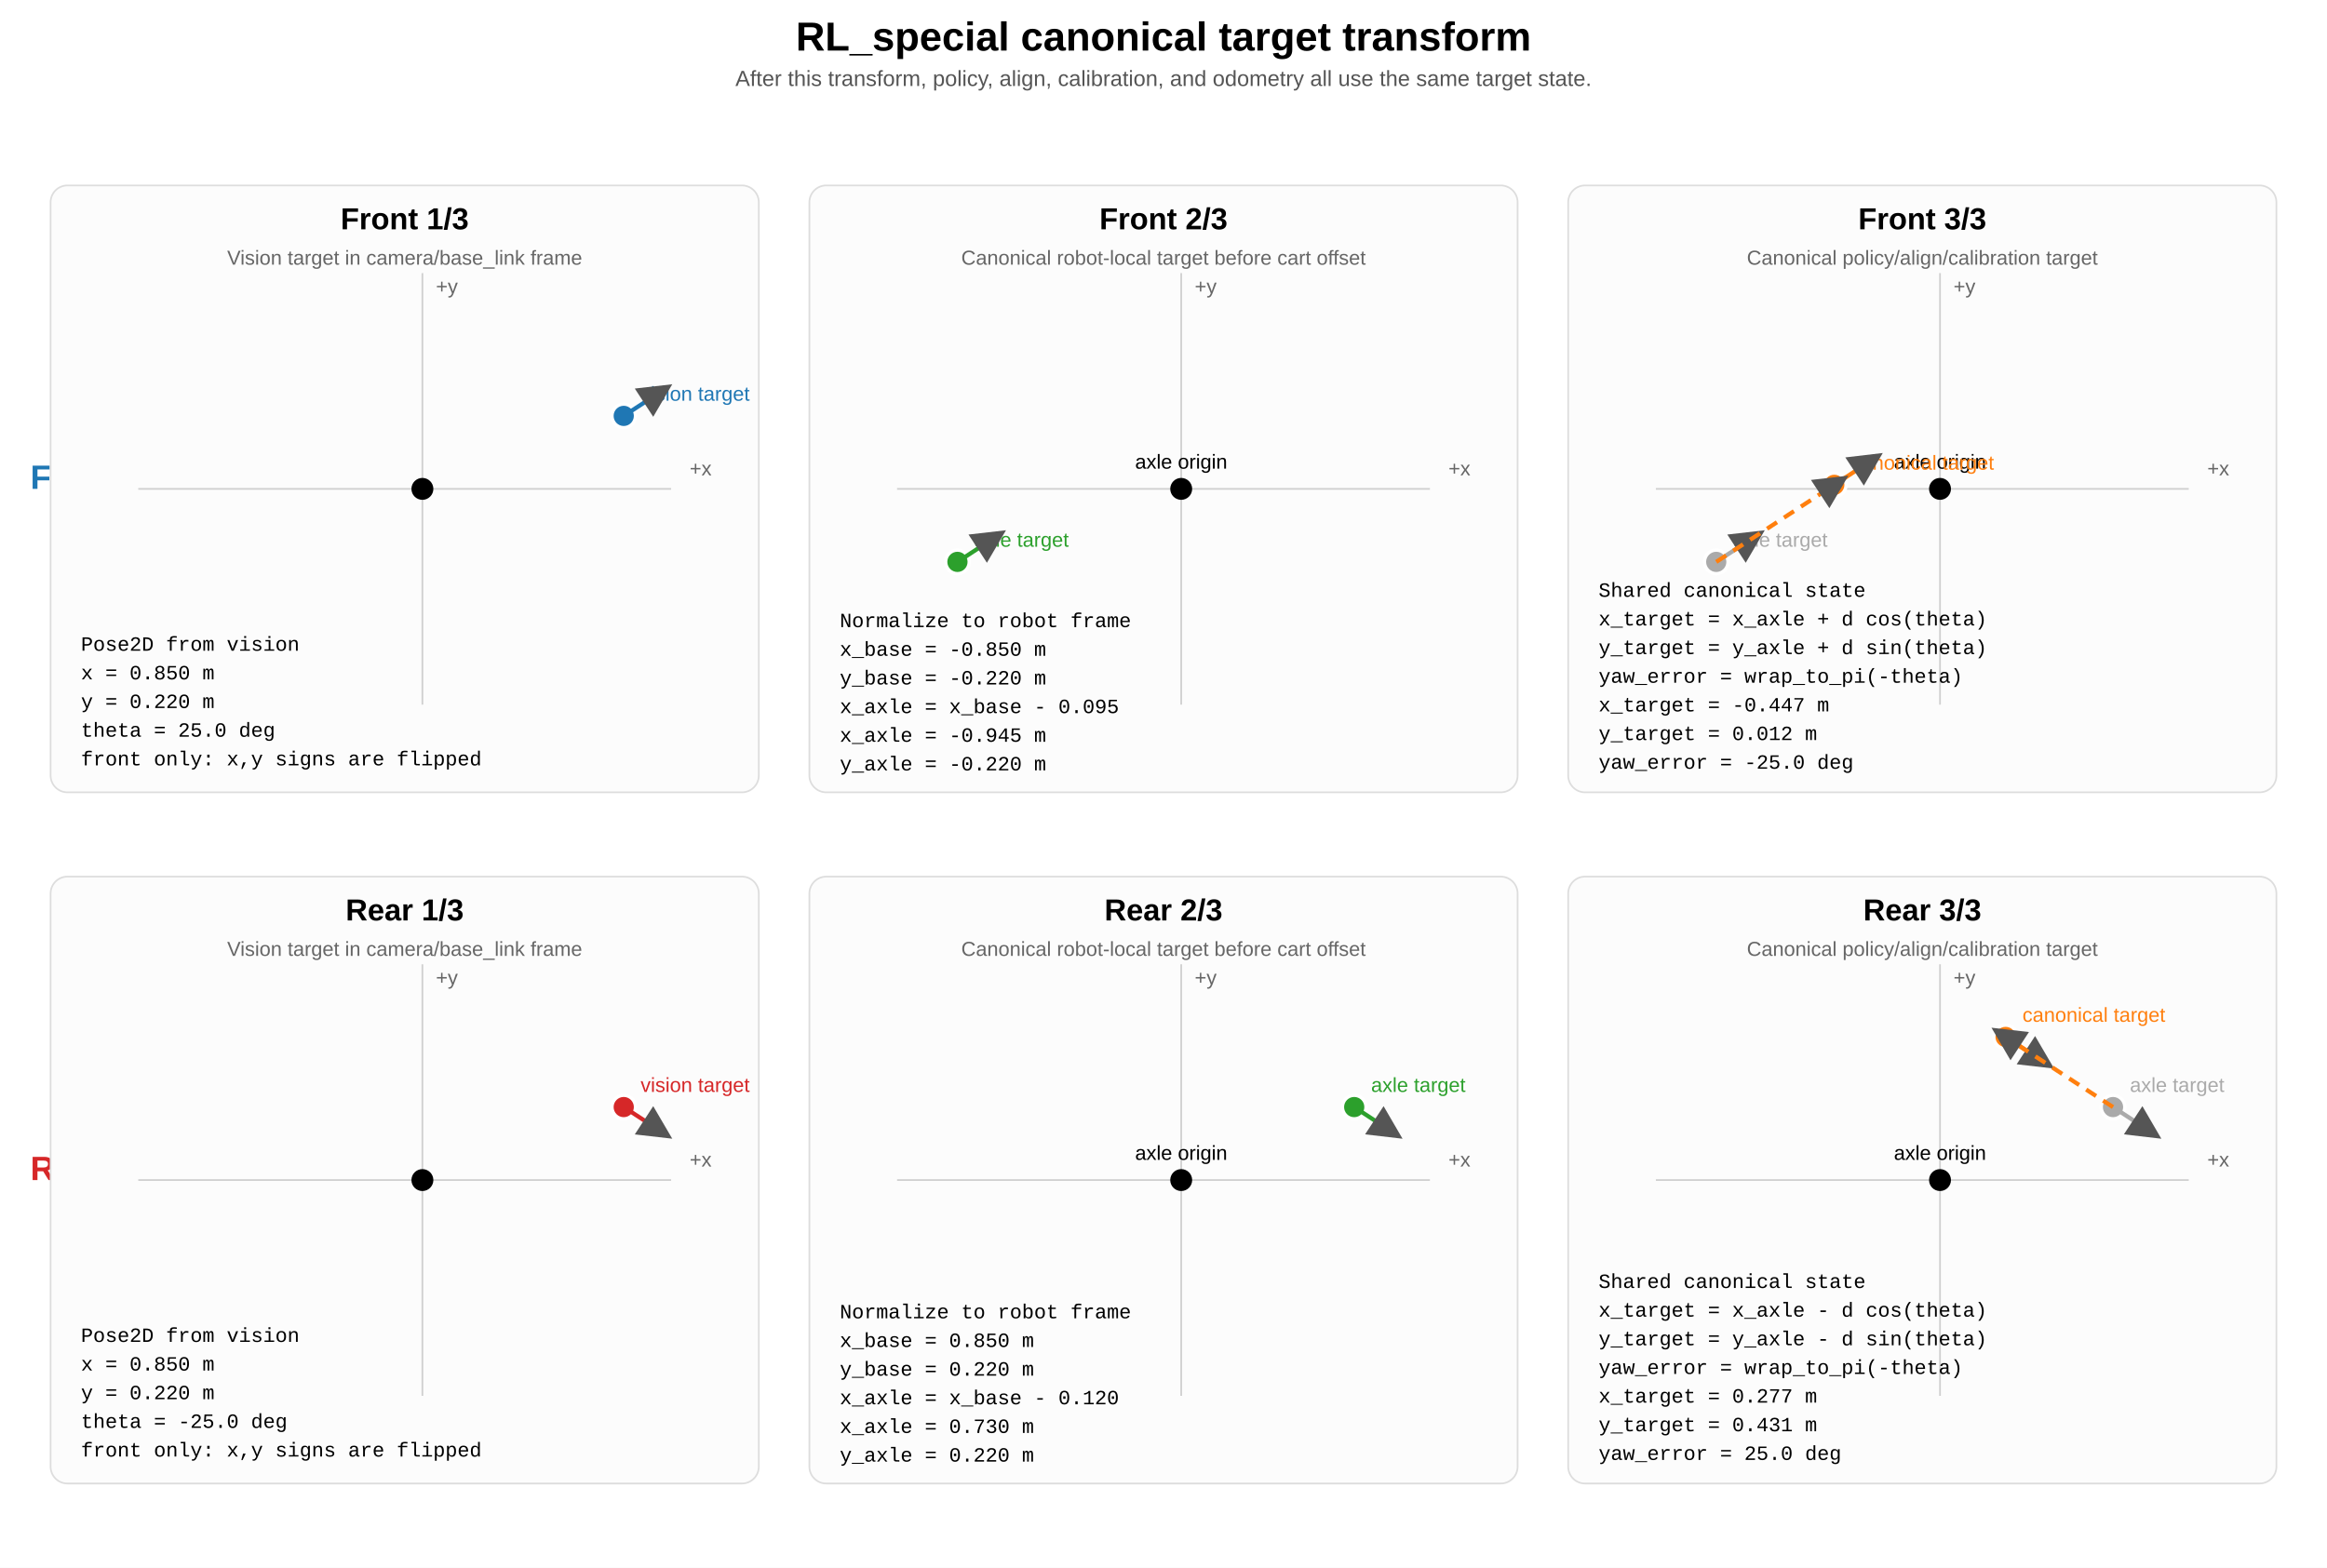
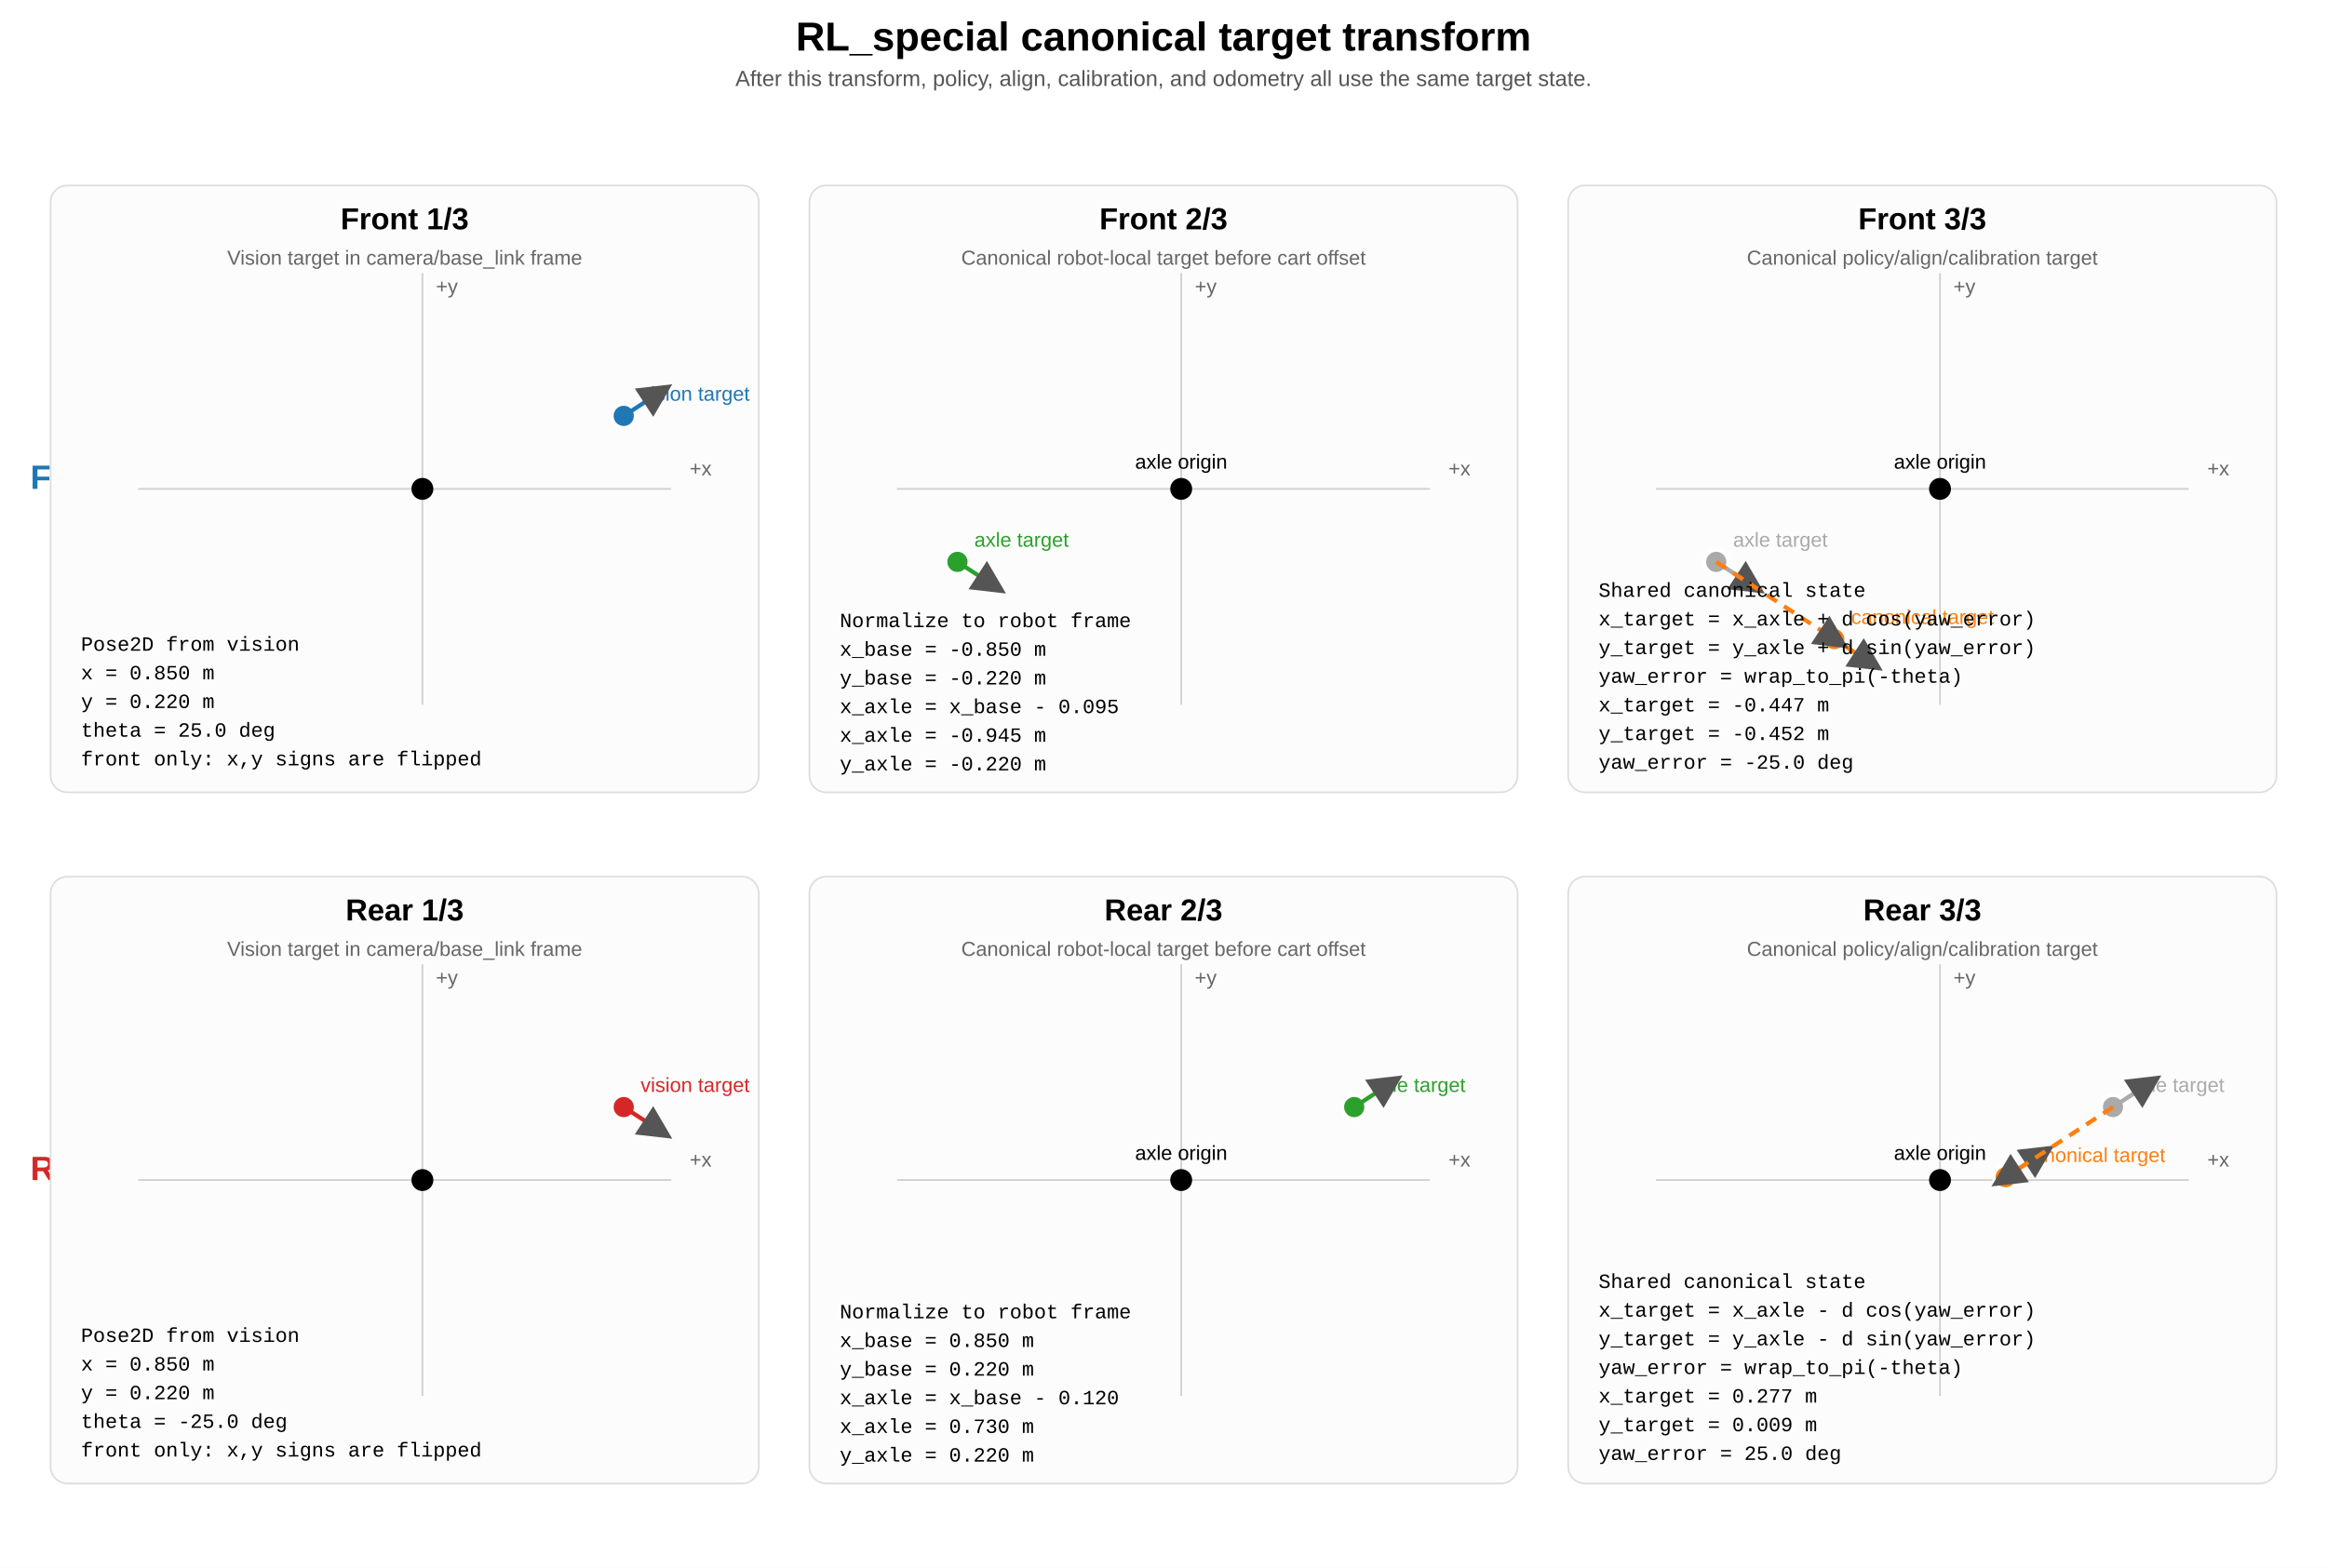
<svg xmlns="http://www.w3.org/2000/svg" width="1380" height="930" viewBox="0 0 1380 930">
  <defs>
    <marker id="arrow" markerWidth="8" markerHeight="8" refX="4" refY="4" orient="auto" markerUnits="strokeWidth">
      <path d="M 0 0 L 8 4 L 0 8 z" fill="#555555" />
    </marker>
  </defs>
  <rect x="0.0" y="0.0" width="1380.0" height="930.0" rx="0" ry="0" fill="#ffffff" stroke="#ffffff" stroke-width="0" />
  <text x="690.0" y="30.0" font-size="24" fill="#000" text-anchor="middle" font-weight="bold" font-family="Arial">RL_special canonical target transform</text>
  <text x="690.0" y="51.0" font-size="13" fill="#555555" text-anchor="middle" font-weight="normal" font-family="Arial">After this transform, policy, align, calibration, and odometry all use the same target state.</text>
  <text x="18.0" y="290.0" font-size="20" fill="#1f77b4" text-anchor="start" font-weight="bold" font-family="Arial">FRONT</text>
  <rect x="30.0" y="110.0" width="420.0" height="360.0" rx="10" ry="10" fill="#fcfcfc" stroke="#dddddd" stroke-width="1" />
  <text x="240.0" y="136.0" font-size="18" fill="#000" text-anchor="middle" font-weight="bold" font-family="Arial">Front 1/3</text>
  <text x="240.0" y="157.0" font-size="12" fill="#666666" text-anchor="middle" font-weight="normal" font-family="Arial">Vision target in camera/base_link frame</text>
  <line x1="82.0" y1="290.0" x2="398.0" y2="290.0" stroke="#cfcfcf" stroke-width="1" fill="none" />
  <line x1="250.5" y1="162.0" x2="250.5" y2="418.0" stroke="#cfcfcf" stroke-width="1" fill="none" />
  <text x="422.0" y="282.0" font-size="12" fill="#666666" text-anchor="end" font-weight="normal" font-family="Arial">+x</text>
  <text x="258.5" y="174.0" font-size="12" fill="#666666" text-anchor="start" font-weight="normal" font-family="Arial">+y</text>
  <circle cx="250.5" cy="290.0" r="6" fill="#000000" stroke="#000" stroke-width="1" />
  <circle cx="369.9" cy="246.7" r="7" fill="#1f77b4" stroke="#ffffff" stroke-width="2" />
  <text x="379.9" y="237.7" font-size="12" fill="#1f77b4" text-anchor="start" font-weight="normal" font-family="Arial">vision target</text>
  <line x1="369.9" y1="246.7" x2="390.3" y2="233.4" stroke="#1f77b4" stroke-width="2.5" fill="none" marker-end="url(#arrow)" />
  <text x="48.0" y="386.0" font-size="12" fill="#000" font-family="Courier New" xml:space="preserve">
    <tspan x="48.0" dy="0">Pose2D from vision</tspan>
    <tspan x="48.0" dy="17">x = 0.850 m</tspan>
    <tspan x="48.0" dy="17">y = 0.220 m</tspan>
    <tspan x="48.0" dy="17">theta = 25.0 deg</tspan>
    <tspan x="48.0" dy="17">front only: x,y signs are flipped</tspan>
  </text>
  <rect x="480.0" y="110.0" width="420.0" height="360.0" rx="10" ry="10" fill="#fcfcfc" stroke="#dddddd" stroke-width="1" />
  <text x="690.0" y="136.0" font-size="18" fill="#000" text-anchor="middle" font-weight="bold" font-family="Arial">Front 2/3</text>
  <text x="690.0" y="157.0" font-size="12" fill="#666666" text-anchor="middle" font-weight="normal" font-family="Arial">Canonical robot-local target before cart offset</text>
  <line x1="532.0" y1="290.0" x2="848.0" y2="290.0" stroke="#cfcfcf" stroke-width="1" fill="none" />
  <line x1="700.5" y1="162.0" x2="700.5" y2="418.0" stroke="#cfcfcf" stroke-width="1" fill="none" />
  <text x="872.0" y="282.0" font-size="12" fill="#666666" text-anchor="end" font-weight="normal" font-family="Arial">+x</text>
  <text x="708.5" y="174.0" font-size="12" fill="#666666" text-anchor="start" font-weight="normal" font-family="Arial">+y</text>
  <circle cx="700.5" cy="290.0" r="6" fill="#000000" stroke="#000" stroke-width="1" />
  <text x="700.5" y="278.0" font-size="12" fill="#000" text-anchor="middle" font-weight="normal" font-family="Arial">axle origin</text>
  <circle cx="567.8" cy="333.3" r="7" fill="#2ca02c" stroke="#ffffff" stroke-width="2" />
  <text x="577.8" y="324.3" font-size="12" fill="#2ca02c" text-anchor="start" font-weight="normal" font-family="Arial">axle target</text>
-   <line x1="567.8" y1="333.3" x2="588.2" y2="320.0" stroke="#2ca02c" stroke-width="2.5" fill="none" marker-end="url(#arrow)" />
+   <line x1="567.8" y1="333.3" x2="588.2" y2="346.6" stroke="#2ca02c" stroke-width="2.5" fill="none" marker-end="url(#arrow)" />
  <text x="498.0" y="372.0" font-size="12" fill="#000" font-family="Courier New" xml:space="preserve">
    <tspan x="498.0" dy="0">Normalize to robot frame</tspan>
    <tspan x="498.0" dy="17">x_base = -0.850 m</tspan>
    <tspan x="498.0" dy="17">y_base = -0.220 m</tspan>
    <tspan x="498.0" dy="17">x_axle = x_base - 0.095</tspan>
    <tspan x="498.0" dy="17">x_axle = -0.945 m</tspan>
    <tspan x="498.0" dy="17">y_axle = -0.220 m</tspan>
  </text>
  <rect x="930.0" y="110.0" width="420.0" height="360.0" rx="10" ry="10" fill="#fcfcfc" stroke="#dddddd" stroke-width="1" />
  <text x="1140.0" y="136.0" font-size="18" fill="#000" text-anchor="middle" font-weight="bold" font-family="Arial">Front 3/3</text>
  <text x="1140.0" y="157.0" font-size="12" fill="#666666" text-anchor="middle" font-weight="normal" font-family="Arial">Canonical policy/align/calibration target</text>
  <line x1="982.0" y1="290.0" x2="1298.0" y2="290.0" stroke="#cfcfcf" stroke-width="1" fill="none" />
  <line x1="1150.5" y1="162.0" x2="1150.5" y2="418.0" stroke="#cfcfcf" stroke-width="1" fill="none" />
  <text x="1322.0" y="282.0" font-size="12" fill="#666666" text-anchor="end" font-weight="normal" font-family="Arial">+x</text>
  <text x="1158.5" y="174.0" font-size="12" fill="#666666" text-anchor="start" font-weight="normal" font-family="Arial">+y</text>
  <circle cx="1150.5" cy="290.0" r="6" fill="#000000" stroke="#000" stroke-width="1" />
  <text x="1150.5" y="278.0" font-size="12" fill="#000" text-anchor="middle" font-weight="normal" font-family="Arial">axle origin</text>
  <circle cx="1017.8" cy="333.3" r="7" fill="#aaaaaa" stroke="#ffffff" stroke-width="2" />
  <text x="1027.8" y="324.3" font-size="12" fill="#aaaaaa" text-anchor="start" font-weight="normal" font-family="Arial">axle target</text>
-   <line x1="1017.8" y1="333.3" x2="1038.2" y2="320.0" stroke="#aaaaaa" stroke-width="2.5" fill="none" marker-end="url(#arrow)" />
-   <circle cx="1087.8" cy="287.6" r="7" fill="#ff7f0e" stroke="#ffffff" stroke-width="2" />
-   <text x="1097.8" y="278.6" font-size="12" fill="#ff7f0e" text-anchor="start" font-weight="normal" font-family="Arial">canonical target</text>
-   <line x1="1087.8" y1="287.6" x2="1108.2" y2="274.2" stroke="#ff7f0e" stroke-width="2.5" fill="none" marker-end="url(#arrow)" />
-   <line x1="1017.8" y1="333.3" x2="1087.8" y2="287.6" stroke="#ff7f0e" stroke-width="2.5" fill="none" stroke-dasharray="7 5" marker-end="url(#arrow)" />
+   <line x1="1017.8" y1="333.3" x2="1038.2" y2="346.6" stroke="#aaaaaa" stroke-width="2.5" fill="none" marker-end="url(#arrow)" />
+   <circle cx="1087.8" cy="379.1" r="7" fill="#ff7f0e" stroke="#ffffff" stroke-width="2" />
+   <text x="1097.8" y="370.1" font-size="12" fill="#ff7f0e" text-anchor="start" font-weight="normal" font-family="Arial">canonical target</text>
+   <line x1="1087.8" y1="379.1" x2="1108.2" y2="392.4" stroke="#ff7f0e" stroke-width="2.5" fill="none" marker-end="url(#arrow)" />
+   <line x1="1017.8" y1="333.3" x2="1087.8" y2="379.1" stroke="#ff7f0e" stroke-width="2.5" fill="none" stroke-dasharray="7 5" marker-end="url(#arrow)" />
  <text x="948.0" y="354.0" font-size="12" fill="#000" font-family="Courier New" xml:space="preserve">
    <tspan x="948.0" dy="0">Shared canonical state</tspan>
-     <tspan x="948.0" dy="17">x_target = x_axle + d cos(theta)</tspan>
-     <tspan x="948.0" dy="17">y_target = y_axle + d sin(theta)</tspan>
+     <tspan x="948.0" dy="17">x_target = x_axle + d cos(yaw_error)</tspan>
+     <tspan x="948.0" dy="17">y_target = y_axle + d sin(yaw_error)</tspan>
    <tspan x="948.0" dy="17">yaw_error = wrap_to_pi(-theta)</tspan>
    <tspan x="948.0" dy="17">x_target = -0.447 m</tspan>
-     <tspan x="948.0" dy="17">y_target = 0.012 m</tspan>
+     <tspan x="948.0" dy="17">y_target = -0.452 m</tspan>
    <tspan x="948.0" dy="17">yaw_error = -25.0 deg</tspan>
  </text>
  <text x="18.0" y="700.0" font-size="20" fill="#d62728" text-anchor="start" font-weight="bold" font-family="Arial">REAR</text>
  <rect x="30.0" y="520.0" width="420.0" height="360.0" rx="10" ry="10" fill="#fcfcfc" stroke="#dddddd" stroke-width="1" />
  <text x="240.0" y="546.0" font-size="18" fill="#000" text-anchor="middle" font-weight="bold" font-family="Arial">Rear 1/3</text>
  <text x="240.0" y="567.0" font-size="12" fill="#666666" text-anchor="middle" font-weight="normal" font-family="Arial">Vision target in camera/base_link frame</text>
  <line x1="82.0" y1="700.0" x2="398.0" y2="700.0" stroke="#cfcfcf" stroke-width="1" fill="none" />
  <line x1="250.5" y1="572.0" x2="250.5" y2="828.0" stroke="#cfcfcf" stroke-width="1" fill="none" />
  <text x="422.0" y="692.0" font-size="12" fill="#666666" text-anchor="end" font-weight="normal" font-family="Arial">+x</text>
  <text x="258.5" y="584.0" font-size="12" fill="#666666" text-anchor="start" font-weight="normal" font-family="Arial">+y</text>
  <circle cx="250.5" cy="700.0" r="6" fill="#000000" stroke="#000" stroke-width="1" />
  <circle cx="369.9" cy="656.7" r="7" fill="#d62728" stroke="#ffffff" stroke-width="2" />
  <text x="379.9" y="647.7" font-size="12" fill="#d62728" text-anchor="start" font-weight="normal" font-family="Arial">vision target</text>
  <line x1="369.9" y1="656.7" x2="390.3" y2="670.0" stroke="#d62728" stroke-width="2.5" fill="none" marker-end="url(#arrow)" />
  <text x="48.0" y="796.0" font-size="12" fill="#000" font-family="Courier New" xml:space="preserve">
    <tspan x="48.0" dy="0">Pose2D from vision</tspan>
    <tspan x="48.0" dy="17">x = 0.850 m</tspan>
    <tspan x="48.0" dy="17">y = 0.220 m</tspan>
    <tspan x="48.0" dy="17">theta = -25.0 deg</tspan>
    <tspan x="48.0" dy="17">front only: x,y signs are flipped</tspan>
  </text>
  <rect x="480.0" y="520.0" width="420.0" height="360.0" rx="10" ry="10" fill="#fcfcfc" stroke="#dddddd" stroke-width="1" />
  <text x="690.0" y="546.0" font-size="18" fill="#000" text-anchor="middle" font-weight="bold" font-family="Arial">Rear 2/3</text>
  <text x="690.0" y="567.0" font-size="12" fill="#666666" text-anchor="middle" font-weight="normal" font-family="Arial">Canonical robot-local target before cart offset</text>
  <line x1="532.0" y1="700.0" x2="848.0" y2="700.0" stroke="#cfcfcf" stroke-width="1" fill="none" />
  <line x1="700.5" y1="572.0" x2="700.5" y2="828.0" stroke="#cfcfcf" stroke-width="1" fill="none" />
  <text x="872.0" y="692.0" font-size="12" fill="#666666" text-anchor="end" font-weight="normal" font-family="Arial">+x</text>
  <text x="708.5" y="584.0" font-size="12" fill="#666666" text-anchor="start" font-weight="normal" font-family="Arial">+y</text>
  <circle cx="700.5" cy="700.0" r="6" fill="#000000" stroke="#000" stroke-width="1" />
  <text x="700.5" y="688.0" font-size="12" fill="#000" text-anchor="middle" font-weight="normal" font-family="Arial">axle origin</text>
  <circle cx="803.1" cy="656.7" r="7" fill="#2ca02c" stroke="#ffffff" stroke-width="2" />
  <text x="813.1" y="647.7" font-size="12" fill="#2ca02c" text-anchor="start" font-weight="normal" font-family="Arial">axle target</text>
-   <line x1="803.1" y1="656.7" x2="823.4" y2="670.0" stroke="#2ca02c" stroke-width="2.5" fill="none" marker-end="url(#arrow)" />
+   <line x1="803.1" y1="656.7" x2="823.4" y2="643.4" stroke="#2ca02c" stroke-width="2.5" fill="none" marker-end="url(#arrow)" />
  <text x="498.0" y="782.0" font-size="12" fill="#000" font-family="Courier New" xml:space="preserve">
    <tspan x="498.0" dy="0">Normalize to robot frame</tspan>
    <tspan x="498.0" dy="17">x_base = 0.850 m</tspan>
    <tspan x="498.0" dy="17">y_base = 0.220 m</tspan>
    <tspan x="498.0" dy="17">x_axle = x_base - 0.120</tspan>
    <tspan x="498.0" dy="17">x_axle = 0.730 m</tspan>
    <tspan x="498.0" dy="17">y_axle = 0.220 m</tspan>
  </text>
  <rect x="930.0" y="520.0" width="420.0" height="360.0" rx="10" ry="10" fill="#fcfcfc" stroke="#dddddd" stroke-width="1" />
  <text x="1140.0" y="546.0" font-size="18" fill="#000" text-anchor="middle" font-weight="bold" font-family="Arial">Rear 3/3</text>
  <text x="1140.0" y="567.0" font-size="12" fill="#666666" text-anchor="middle" font-weight="normal" font-family="Arial">Canonical policy/align/calibration target</text>
  <line x1="982.0" y1="700.0" x2="1298.0" y2="700.0" stroke="#cfcfcf" stroke-width="1" fill="none" />
  <line x1="1150.5" y1="572.0" x2="1150.5" y2="828.0" stroke="#cfcfcf" stroke-width="1" fill="none" />
  <text x="1322.0" y="692.0" font-size="12" fill="#666666" text-anchor="end" font-weight="normal" font-family="Arial">+x</text>
  <text x="1158.5" y="584.0" font-size="12" fill="#666666" text-anchor="start" font-weight="normal" font-family="Arial">+y</text>
  <circle cx="1150.5" cy="700.0" r="6" fill="#000000" stroke="#000" stroke-width="1" />
  <text x="1150.5" y="688.0" font-size="12" fill="#000" text-anchor="middle" font-weight="normal" font-family="Arial">axle origin</text>
  <circle cx="1253.1" cy="656.7" r="7" fill="#aaaaaa" stroke="#ffffff" stroke-width="2" />
  <text x="1263.1" y="647.7" font-size="12" fill="#aaaaaa" text-anchor="start" font-weight="normal" font-family="Arial">axle target</text>
-   <line x1="1253.1" y1="656.7" x2="1273.4" y2="670.0" stroke="#aaaaaa" stroke-width="2.5" fill="none" marker-end="url(#arrow)" />
-   <circle cx="1189.4" cy="615.1" r="7" fill="#ff7f0e" stroke="#ffffff" stroke-width="2" />
-   <text x="1199.4" y="606.1" font-size="12" fill="#ff7f0e" text-anchor="start" font-weight="normal" font-family="Arial">canonical target</text>
-   <line x1="1189.4" y1="615.1" x2="1209.8" y2="628.4" stroke="#ff7f0e" stroke-width="2.5" fill="none" marker-end="url(#arrow)" />
-   <line x1="1253.1" y1="656.7" x2="1189.4" y2="615.1" stroke="#ff7f0e" stroke-width="2.5" fill="none" stroke-dasharray="7 5" marker-end="url(#arrow)" />
+   <line x1="1253.1" y1="656.7" x2="1273.4" y2="643.4" stroke="#aaaaaa" stroke-width="2.5" fill="none" marker-end="url(#arrow)" />
+   <circle cx="1189.4" cy="698.3" r="7" fill="#ff7f0e" stroke="#ffffff" stroke-width="2" />
+   <text x="1199.4" y="689.3" font-size="12" fill="#ff7f0e" text-anchor="start" font-weight="normal" font-family="Arial">canonical target</text>
+   <line x1="1189.4" y1="698.3" x2="1209.8" y2="685.0" stroke="#ff7f0e" stroke-width="2.5" fill="none" marker-end="url(#arrow)" />
+   <line x1="1253.1" y1="656.7" x2="1189.4" y2="698.3" stroke="#ff7f0e" stroke-width="2.5" fill="none" stroke-dasharray="7 5" marker-end="url(#arrow)" />
  <text x="948.0" y="764.0" font-size="12" fill="#000" font-family="Courier New" xml:space="preserve">
    <tspan x="948.0" dy="0">Shared canonical state</tspan>
-     <tspan x="948.0" dy="17">x_target = x_axle - d cos(theta)</tspan>
-     <tspan x="948.0" dy="17">y_target = y_axle - d sin(theta)</tspan>
+     <tspan x="948.0" dy="17">x_target = x_axle - d cos(yaw_error)</tspan>
+     <tspan x="948.0" dy="17">y_target = y_axle - d sin(yaw_error)</tspan>
    <tspan x="948.0" dy="17">yaw_error = wrap_to_pi(-theta)</tspan>
    <tspan x="948.0" dy="17">x_target = 0.277 m</tspan>
-     <tspan x="948.0" dy="17">y_target = 0.431 m</tspan>
+     <tspan x="948.0" dy="17">y_target = 0.009 m</tspan>
    <tspan x="948.0" dy="17">yaw_error = 25.0 deg</tspan>
  </text>
</svg>
